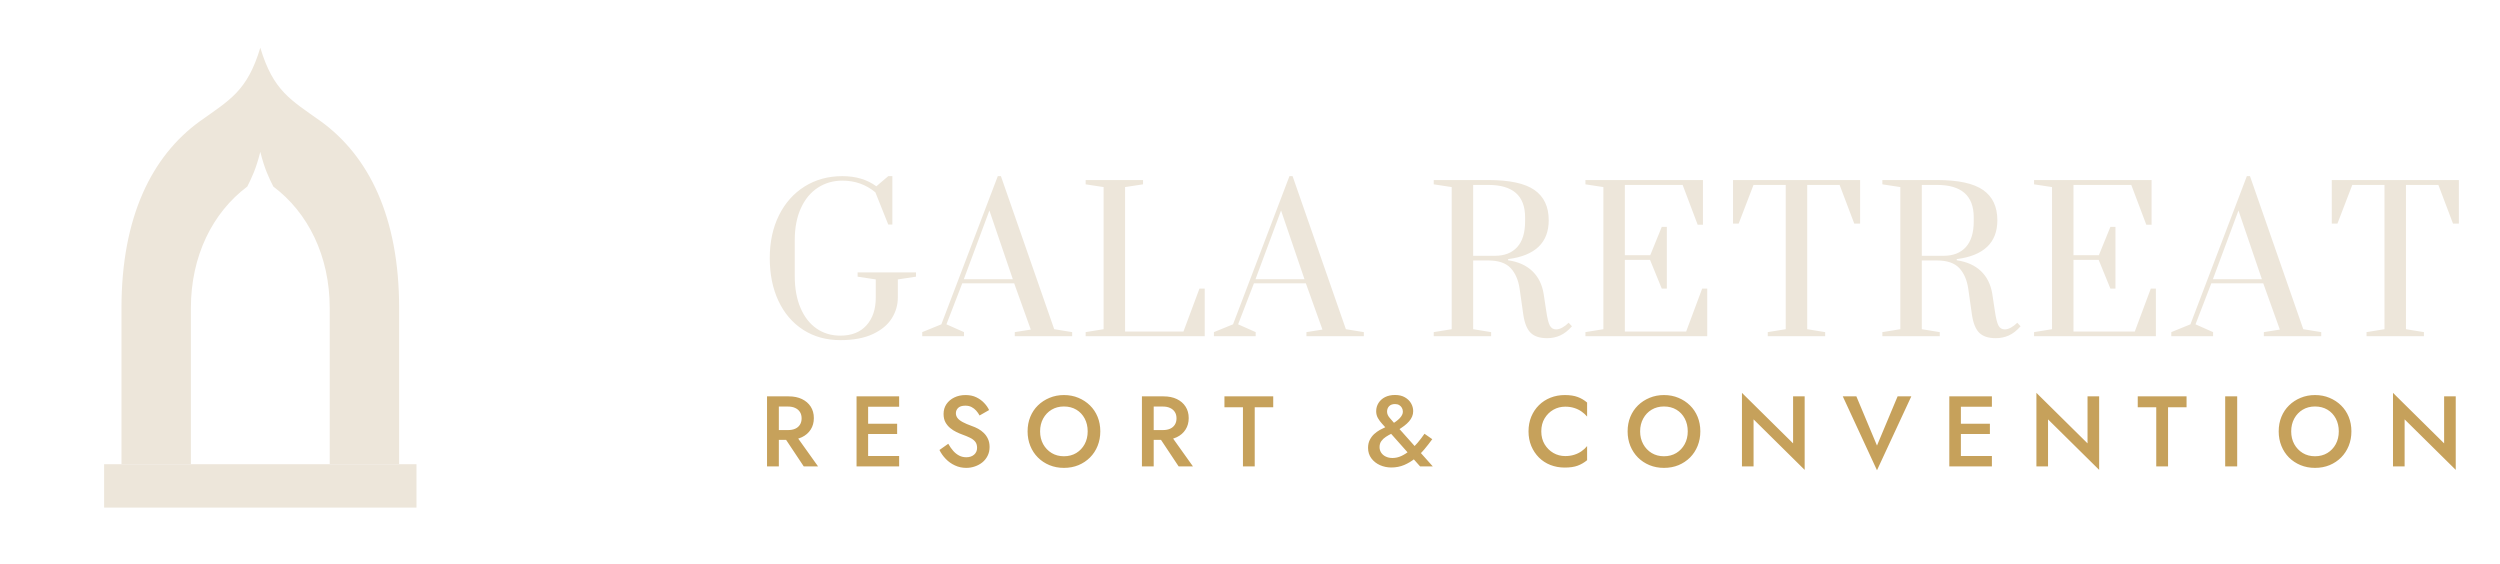
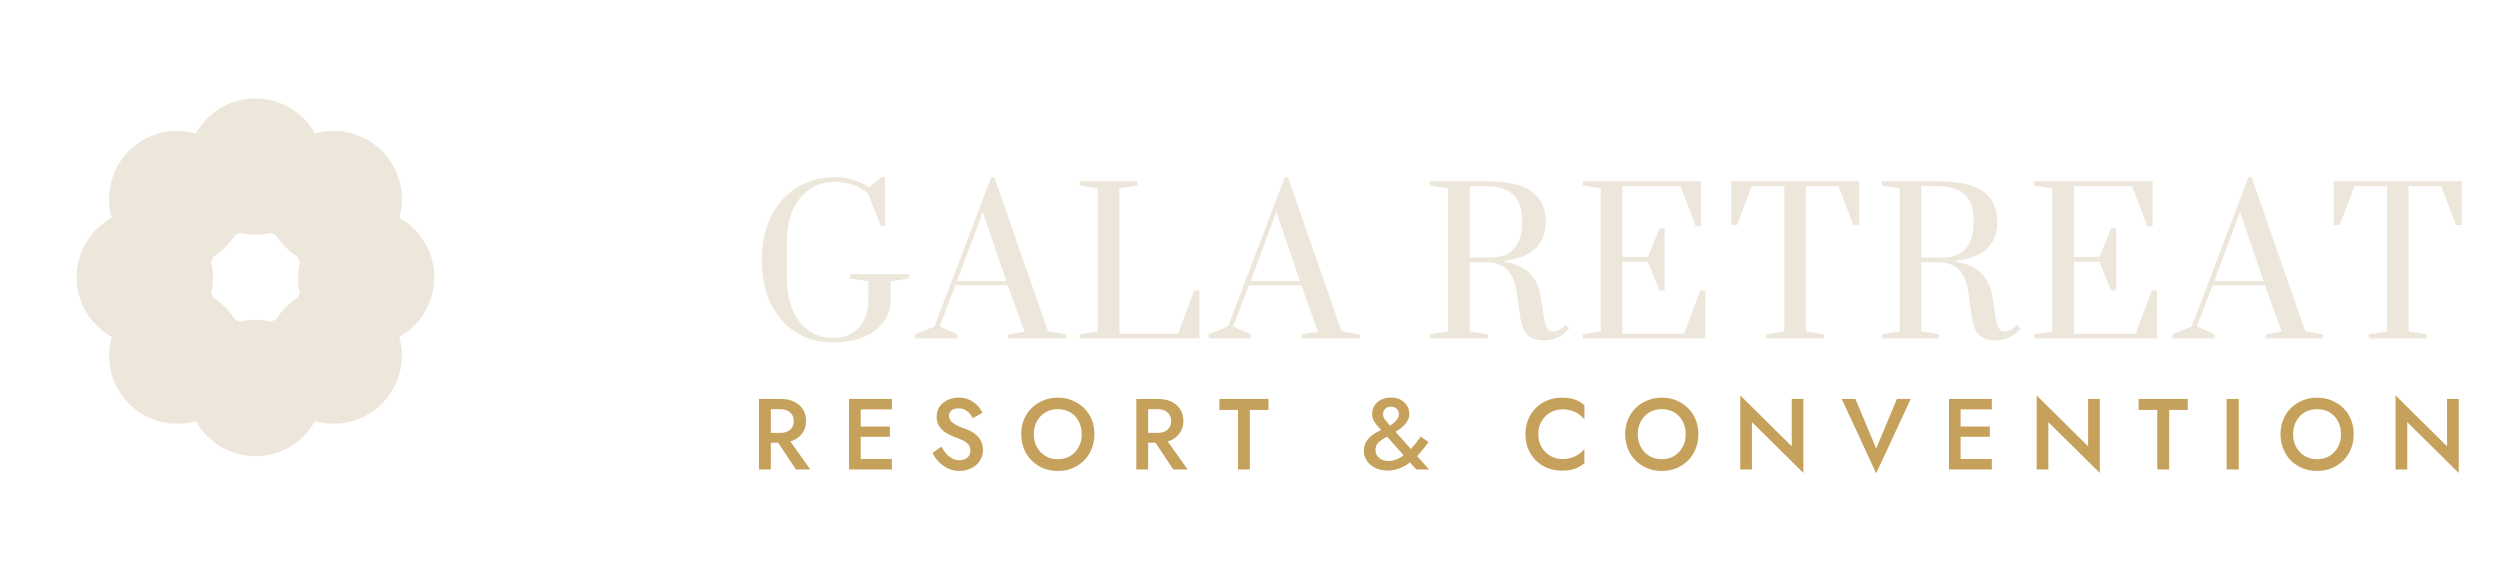
- <svg xmlns="http://www.w3.org/2000/svg" viewBox="0 0 461 104" width="461" height="104" role="img" aria-label="Gala Retreat, Resort and Convention">
-   <g transform="translate(0 4) scale(0.8)">
-     <g transform="translate(0 8)" fill="#EDE6DA">
-       <path fill-rule="evenodd" d="M28 94 L28 58 C28 37 35 23 46 15 C53 10 57 8 60 -2 C63 8 67 10 74 15 C85 23 92 37 92 58 L92 94 Z M44 94 L44 58 C44 46 49 36 57 30 C58 28 59 26 60 22 C61 26 62 28 63 30 C71 36 76 46 76 58 L76 94 Z" />
-       <path d="M24 94 L96 94 L96 104 L24 104 Z" />
-     </g>
+ <svg xmlns="http://www.w3.org/2000/svg" viewBox="0 0 458 104" width="458" height="104" role="img" aria-label="Gala Retreat, Resort and Convention">
+   <g transform="translate(0 4) scale(0.78)">
+     <path fill="#EDE6DA" d="M44.00 34 a16 16 0 1 0 32.00 0 a16 16 0 1 0 -32.00 0 Z M62.38 41.615 a16 16 0 1 0 32.00 0 a16 16 0 1 0 -32.00 0 Z M70.00 60 a16 16 0 1 0 32.00 0 a16 16 0 1 0 -32.00 0 Z M62.38 78.385 a16 16 0 1 0 32.00 0 a16 16 0 1 0 -32.00 0 Z M44.00 86 a16 16 0 1 0 32.00 0 a16 16 0 1 0 -32.00 0 Z M25.62 78.385 a16 16 0 1 0 32.00 0 a16 16 0 1 0 -32.00 0 Z M18.00 60 a16 16 0 1 0 32.00 0 a16 16 0 1 0 -32.00 0 Z M25.62 41.615 a16 16 0 1 0 32.00 0 a16 16 0 1 0 -32.00 0 Z M34.00 60 a26 26 0 1 0 52.00 0 a26 26 0 1 0 -52.00 0 Z M49.00 60 a11 11 0 1 1 22.00 0 a11 11 0 1 1 -22.00 0 Z" />
  </g>
-   <path transform="translate(140.0 62) scale(0.36)" d="M41.60 2Q30.70 2 22.50-3.30Q14.30-8.60 9.85-18.10Q5.40-27.60 5.40-40Q5.40-52.40 10.10-61.90Q14.80-71.40 23.25-76.70Q31.70-82 42.60-82Q52.90-82 60-76.80L66.10-82L68.20-82L68.20-57.20L66.10-57.20L59.50-73.70Q52.30-79.70 42.60-79.70Q35.60-79.70 30.05-76.10Q24.50-72.50 21.35-65.60Q18.20-58.70 18.20-49.20L18.20-30.90Q18.20-21.40 21.15-14.50Q24.10-7.60 29.35-3.95Q34.60-0.30 41.60-0.30Q50.20-0.30 54.95-5.60Q59.70-10.90 59.70-19.80L59.70-29.10L50.40-30.50L50.40-32.70L80.30-32.70L80.30-30.50L71-29.10L71-19.80Q71-14.10 67.90-9.15Q64.80-4.20 58.20-1.10Q51.60 2 41.60 2M104.90 0L83.50 0L83.50-2.10L93.30-6.10L122.20-82L123.80-82L151.10-3.60L160.30-2.10L160.30 0L130.90 0L130.90-2.10L139.10-3.40L130.60-27.10L104-27.10L95.90-6.10L104.90-2.10L104.90 0M117.90-64.40L104.80-29.20L129.90-29.20L117.90-64.40M228.20 0L167.20 0L167.20-2.10L176.40-3.60L176.40-76.40L167.20-77.80L167.20-80L196.60-80L196.60-77.80L187.40-76.40L187.40-2.40L217.30-2.40L225.50-24.40L228.20-24.40L228.20 0M254.30 0L232.90 0L232.90-2.10L242.70-6.10L271.60-82L273.20-82L300.50-3.60L309.70-2.10L309.70 0L280.30 0L280.30-2.10L288.50-3.40L280-27.10L253.40-27.10L245.30-6.10L254.30-2.10L254.30 0M267.30-64.40L254.20-29.20L279.30-29.20L267.30-64.40M403.60 1Q398 1 395.20-1.70Q392.40-4.40 391.40-10.90L389.50-24.30Q388.50-31.10 384.85-34.95Q381.20-38.80 373.50-38.80L365.70-38.80L365.70-3.60L374.90-2.10L374.90 0L345.50 0L345.50-2.10L354.70-3.60L354.70-76.40L345.50-77.80L345.50-80L373.50-80Q389.80-80 397.10-74.90Q404.40-69.80 404.40-59.40Q404.40-42.20 383.60-39.50L383.60-38.90Q391.30-37.80 395.95-33.40Q400.60-29 401.80-21.70L403.10-13.10Q403.90-7.50 404.95-5.50Q406-3.50 408.20-3.50Q409.70-3.50 411.40-4.45Q413.10-5.40 414.60-6.90L416.30-5.10Q413.40-1.80 410.30-0.40Q407.20 1 403.60 1M365.70-41.20L376.90-41.20Q384.20-41.20 388.25-45.65Q392.30-50.10 392.30-58.80L392.30-60.90Q392.30-77.50 373.50-77.50L365.70-77.50L365.70-41.20M485.60 0L423.20 0L423.20-2.10L432.40-3.60L432.40-76.40L423.20-77.80L423.20-80L483.40-80L483.40-57.10L480.70-57.10L473-77.50L443.40-77.50L443.40-41.50L456.40-41.50L462.30-56L464.90-56L464.90-24.40L462.30-24.40L456.30-39.10L443.40-39.10L443.40-2.40L474.80-2.40L483-24.40L485.60-24.40L485.60 0M546 0L516.60 0L516.60-2.10L525.80-3.60L525.80-77.50L509.30-77.50L501.70-57.70L498.80-57.70L498.80-80L563.90-80L563.90-57.70L560.90-57.70L553.40-77.50L536.80-77.50L536.80-3.60L546-2.10L546 0M633.40 1Q627.80 1 625-1.70Q622.20-4.40 621.20-10.90L619.30-24.30Q618.30-31.10 614.65-34.95Q611-38.80 603.30-38.80L595.50-38.80L595.50-3.60L604.70-2.10L604.70 0L575.30 0L575.30-2.10L584.50-3.60L584.50-76.40L575.30-77.80L575.30-80L603.30-80Q619.60-80 626.90-74.90Q634.20-69.80 634.20-59.40Q634.20-42.20 613.40-39.50L613.40-38.90Q621.10-37.80 625.75-33.40Q630.40-29 631.60-21.70L632.90-13.10Q633.70-7.50 634.75-5.50Q635.80-3.50 638-3.50Q639.50-3.50 641.20-4.45Q642.90-5.40 644.40-6.90L646.10-5.10Q643.20-1.80 640.10-0.40Q637 1 633.40 1M595.50-41.20L606.70-41.20Q614-41.20 618.05-45.65Q622.10-50.10 622.10-58.80L622.10-60.90Q622.10-77.50 603.30-77.50L595.50-77.50L595.50-41.20M715.40 0L653 0L653-2.10L662.20-3.60L662.20-76.40L653-77.80L653-80L713.20-80L713.20-57.10L710.50-57.10L702.80-77.50L673.20-77.50L673.20-41.50L686.20-41.50L692.10-56L694.70-56L694.70-24.40L692.10-24.40L686.10-39.10L673.20-39.10L673.20-2.40L704.60-2.40L712.80-24.40L715.40-24.40L715.40 0M744.70 0L723.30 0L723.30-2.10L733.10-6.10L762-82L763.60-82L790.90-3.60L800.10-2.10L800.10 0L770.70 0L770.70-2.10L778.90-3.40L770.40-27.10L743.80-27.10L735.70-6.10L744.70-2.10L744.70 0M757.70-64.40L744.60-29.20L769.70-29.20L757.70-64.40M852.70 0L823.30 0L823.30-2.10L832.50-3.60L832.50-77.50L816-77.50L808.40-57.70L805.50-57.70L805.50-80L870.60-80L870.60-57.70L867.60-57.70L860.10-77.50L843.50-77.50L843.50-3.60L852.70-2.10" fill="#EDE6DA" />
-   <path transform="translate(140.0 86) scale(0.7094)" d="M9.10-8.68L5.80-8.68L11.57 0L15.29 0L9.10-8.68M5.10-18.20L2.03-18.20L2.03 0L5.10 0L5.10-18.20M3.85-18.20L3.85-15.55L7.51-15.55Q8.58-15.55 9.36-15.18Q10.14-14.82 10.58-14.14Q11.02-13.47 11.02-12.48Q11.02-11.52 10.58-10.83Q10.14-10.14 9.36-9.79Q8.58-9.44 7.51-9.44L3.85-9.44L3.85-6.89L7.64-6.89Q9.65-6.89 11.10-7.59Q12.56-8.29 13.38-9.57Q14.20-10.84 14.20-12.56Q14.20-14.27 13.38-15.54Q12.56-16.80 11.10-17.50Q9.65-18.20 7.64-18.20L3.85-18.20M27.20-2.70L27.20 0L36.37 0L36.37-2.70L27.20-2.70M27.20-18.20L27.20-15.50L36.37-15.50L36.37-18.20L27.20-18.20M27.20-11.08L27.20-8.42L35.85-8.42L35.85-11.08L27.20-11.08M28.31-18.20L25.30-18.20L25.30 0L28.31 0L28.31-18.20M49.14-5.88L46.85-4.26Q47.45-3.02 48.48-1.95Q49.50-0.88 50.87-0.25Q52.23 0.39 53.82 0.39Q54.99 0.39 56.07 0.01Q57.15-0.36 58.01-1.05Q58.86-1.74 59.37-2.76Q59.88-3.77 59.88-5.04Q59.88-6.24 59.46-7.14Q59.05-8.03 58.38-8.68Q57.72-9.33 56.90-9.78Q56.08-10.22 55.25-10.50Q53.79-11.02 52.88-11.52Q51.97-12.01 51.54-12.57Q51.12-13.13 51.12-13.83Q51.12-14.61 51.71-15.20Q52.31-15.78 53.59-15.78Q54.50-15.78 55.18-15.43Q55.87-15.08 56.39-14.50Q56.91-13.91 57.28-13.23L59.75-14.64Q59.31-15.60 58.47-16.48Q57.64-17.37 56.45-17.95Q55.25-18.54 53.64-18.54Q52-18.54 50.71-17.91Q49.43-17.29 48.67-16.19Q47.92-15.08 47.92-13.62Q47.92-12.35 48.41-11.45Q48.91-10.56 49.66-9.95Q50.41-9.33 51.25-8.93Q52.08-8.53 52.75-8.29Q53.90-7.88 54.78-7.45Q55.67-7.02 56.15-6.41Q56.63-5.80 56.63-4.81Q56.63-3.72 55.85-3.04Q55.07-2.37 53.82-2.37Q52.81-2.37 51.96-2.81Q51.12-3.25 50.43-4.03Q49.74-4.81 49.14-5.88M73.01-9.10Q73.01-10.97 73.81-12.44Q74.62-13.91 76.01-14.74Q77.40-15.57 79.20-15.57Q81.04-15.57 82.43-14.74Q83.82-13.91 84.60-12.44Q85.38-10.97 85.38-9.10Q85.38-7.23 84.59-5.77Q83.80-4.32 82.41-3.47Q81.02-2.63 79.20-2.63Q77.40-2.63 76.01-3.47Q74.62-4.32 73.81-5.77Q73.01-7.23 73.01-9.10M69.76-9.10Q69.76-7.07 70.46-5.33Q71.16-3.59 72.44-2.31Q73.71-1.04 75.44-0.32Q77.17 0.39 79.20 0.39Q81.28 0.39 82.99-0.32Q84.71-1.04 85.98-2.31Q87.26-3.59 87.96-5.33Q88.66-7.07 88.66-9.10Q88.66-11.15 87.96-12.87Q87.26-14.59 85.97-15.85Q84.68-17.11 82.97-17.82Q81.25-18.54 79.20-18.54Q77.19-18.54 75.47-17.82Q73.74-17.11 72.45-15.85Q71.16-14.59 70.46-12.87Q69.76-11.15 69.76-9.10M106.55-8.68L103.25-8.68L109.02 0L112.74 0L106.55-8.68M102.54-18.20L99.48-18.20L99.48 0L102.54 0L102.54-18.20M101.30-18.20L101.30-15.55L104.96-15.55Q106.03-15.55 106.81-15.18Q107.59-14.82 108.03-14.14Q108.47-13.47 108.47-12.48Q108.47-11.52 108.03-10.83Q107.59-10.14 106.81-9.79Q106.03-9.44 104.96-9.44L101.30-9.44L101.30-6.89L105.09-6.89Q107.09-6.89 108.55-7.59Q110.01-8.29 110.82-9.57Q111.64-10.84 111.64-12.56Q111.64-14.27 110.82-15.54Q110.01-16.80 108.55-17.50Q107.09-18.20 105.09-18.20L101.30-18.20M120.93-18.20L120.93-15.37L125.74-15.37L125.74 0L128.80 0L128.80-15.37L133.61-15.37L133.61-18.20L120.93-18.20M163.02-9.85L171.78 0L175.08 0L165.46-10.79Q164.58-11.80 163.89-12.60Q163.20-13.39 163.20-14.22Q163.20-15.08 163.73-15.64Q164.27-16.20 165.26-16.20Q165.91-16.20 166.36-15.93Q166.82-15.65 167.06-15.21Q167.31-14.77 167.31-14.20Q167.31-13.39 166.49-12.52Q165.67-11.65 164.22-10.87Q163.70-10.61 162.93-10.27Q162.16-9.93 161.34-9.48Q160.52-9.02 159.83-8.39Q159.15-7.75 158.70-6.86Q158.26-5.98 158.26-4.81Q158.26-3.25 159.12-2.09Q159.98-0.94 161.36-0.32Q162.73 0.29 164.32 0.29Q166.11 0.29 167.65-0.36Q169.18-1.01 170.48-2.07Q171.78-3.12 172.89-4.43Q173.99-5.75 174.95-7.07L172.93-8.48Q172.07-7.23 171.11-6.10Q170.14-4.97 169.09-4.10Q168.04-3.22 166.92-2.70Q165.80-2.18 164.61-2.18Q163.62-2.18 162.86-2.55Q162.11-2.91 161.68-3.55Q161.25-4.19 161.25-5.02Q161.25-5.93 161.71-6.57Q162.16-7.20 162.88-7.67Q163.59-8.14 164.40-8.53Q165.20-8.92 165.91-9.36Q166.89-9.96 167.65-10.53Q168.40-11.10 168.92-11.70Q169.44-12.30 169.71-12.95Q169.99-13.60 169.99-14.35Q169.99-15.44 169.44-16.39Q168.90-17.34 167.84-17.95Q166.79-18.56 165.28-18.56Q163.80-18.56 162.69-18.01Q161.59-17.45 160.98-16.48Q160.37-15.52 160.37-14.33Q160.37-13.36 160.82-12.56Q161.28-11.75 161.90-11.09Q162.53-10.43 163.02-9.85M203.29-9.10Q203.29-11.05 204.16-12.49Q205.04-13.94 206.44-14.73Q207.84-15.52 209.51-15.52Q210.81-15.52 211.86-15.18Q212.91-14.85 213.75-14.26Q214.58-13.68 215.20-12.95L215.20-16.59Q214.08-17.55 212.74-18.04Q211.41-18.54 209.40-18.54Q207.40-18.54 205.67-17.85Q203.94-17.16 202.67-15.90Q201.40-14.64 200.68-12.91Q199.97-11.18 199.97-9.10Q199.97-7.05 200.68-5.32Q201.40-3.59 202.67-2.31Q203.94-1.04 205.67-0.36Q207.40 0.31 209.40 0.31Q211.41 0.31 212.74-0.18Q214.08-0.68 215.20-1.61L215.20-5.28Q214.58-4.52 213.75-3.94Q212.91-3.35 211.86-3.02Q210.81-2.68 209.51-2.68Q207.84-2.68 206.44-3.48Q205.04-4.29 204.16-5.73Q203.29-7.18 203.29-9.10M228.98-9.10Q228.98-10.97 229.79-12.44Q230.59-13.91 231.98-14.74Q233.38-15.57 235.17-15.57Q237.02-15.57 238.41-14.74Q239.80-13.91 240.58-12.44Q241.36-10.97 241.36-9.10Q241.36-7.23 240.56-5.77Q239.77-4.32 238.38-3.47Q236.99-2.63 235.17-2.63Q233.38-2.63 231.98-3.47Q230.59-4.32 229.79-5.77Q228.98-7.23 228.98-9.10M225.73-9.10Q225.73-7.07 226.43-5.33Q227.14-3.59 228.41-2.31Q229.68-1.04 231.41-0.32Q233.14 0.39 235.17 0.39Q237.25 0.39 238.97-0.32Q240.68-1.04 241.96-2.31Q243.23-3.59 243.93-5.33Q244.63-7.07 244.63-9.10Q244.63-11.15 243.93-12.87Q243.23-14.59 241.94-15.85Q240.66-17.11 238.94-17.82Q237.22-18.54 235.17-18.54Q233.17-18.54 231.44-17.82Q229.71-17.11 228.42-15.85Q227.14-14.59 226.43-12.87Q225.73-11.15 225.73-9.10M271.75-18.20L268.74-18.20L268.74-5.98L255.45-19.11L255.45 0L258.47 0L258.47-12.22L271.75 0.91L271.75-18.20M295.91-18.20L290.55-5.41L285.19-18.20L281.66-18.20L290.55 1.01L299.47-18.20L295.91-18.20M311.25-2.70L311.25 0L320.42 0L320.42-2.70L311.25-2.70M311.25-18.20L311.25-15.50L320.42-15.50L320.42-18.20L311.25-18.20M311.25-11.08L311.25-8.42L319.90-8.42L319.90-11.08L311.25-11.08M312.36-18.20L309.35-18.20L309.35 0L312.36 0L312.36-18.20M348.30-18.20L345.28-18.20L345.28-5.98L331.99-19.11L331.99 0L335.01 0L335.01-12.22L348.30 0.91L348.30-18.20M358.33-18.20L358.33-15.37L363.14-15.37L363.14 0L366.21 0L366.21-15.37L371.02-15.37L371.02-18.20L358.33-18.20M384.18-18.20L381.06-18.20L381.06 0L384.18 0L384.18-18.20M398.22-9.10Q398.22-10.97 399.02-12.44Q399.83-13.91 401.22-14.74Q402.61-15.57 404.40-15.57Q406.25-15.57 407.64-14.74Q409.03-13.91 409.81-12.44Q410.59-10.97 410.59-9.10Q410.59-7.23 409.80-5.77Q409.01-4.32 407.62-3.47Q406.22-2.63 404.40-2.63Q402.61-2.63 401.22-3.47Q399.83-4.32 399.02-5.77Q398.22-7.23 398.22-9.10M394.97-9.10Q394.97-7.07 395.67-5.33Q396.37-3.59 397.64-2.31Q398.92-1.04 400.65-0.32Q402.38 0.39 404.40 0.39Q406.48 0.39 408.20-0.32Q409.92-1.04 411.19-2.31Q412.46-3.59 413.17-5.33Q413.87-7.07 413.87-9.10Q413.87-11.15 413.17-12.87Q412.46-14.59 411.18-15.85Q409.89-17.11 408.17-17.82Q406.46-18.54 404.40-18.54Q402.40-18.54 400.67-17.82Q398.94-17.11 397.66-15.85Q396.37-14.59 395.67-12.87Q394.97-11.15 394.97-9.10M440.99-18.20L437.97-18.20L437.97-5.98L424.68-19.11L424.68 0L427.70 0L427.70-12.22L440.99 0.91" fill="#C6A15B" />
+   <path transform="translate(137.6 62) scale(0.36)" d="M41.60 2Q30.70 2 22.50-3.30Q14.30-8.60 9.85-18.10Q5.40-27.60 5.40-40Q5.40-52.40 10.10-61.90Q14.80-71.40 23.25-76.70Q31.70-82 42.60-82Q52.90-82 60-76.80L66.10-82L68.20-82L68.20-57.20L66.10-57.20L59.50-73.70Q52.30-79.70 42.60-79.70Q35.60-79.70 30.05-76.10Q24.50-72.50 21.35-65.60Q18.20-58.70 18.20-49.20L18.20-30.90Q18.20-21.40 21.15-14.50Q24.10-7.60 29.35-3.95Q34.60-0.30 41.60-0.30Q50.20-0.30 54.95-5.60Q59.70-10.90 59.70-19.80L59.70-29.10L50.40-30.50L50.40-32.70L80.30-32.70L80.30-30.50L71-29.10L71-19.80Q71-14.10 67.90-9.15Q64.80-4.20 58.20-1.10Q51.60 2 41.60 2M104.90 0L83.50 0L83.50-2.10L93.30-6.10L122.20-82L123.80-82L151.10-3.60L160.30-2.10L160.30 0L130.90 0L130.90-2.10L139.10-3.40L130.60-27.10L104-27.10L95.90-6.10L104.90-2.10L104.90 0M117.90-64.40L104.80-29.20L129.90-29.20L117.90-64.40M228.20 0L167.20 0L167.20-2.10L176.40-3.60L176.40-76.40L167.20-77.80L167.20-80L196.60-80L196.60-77.80L187.40-76.40L187.40-2.40L217.30-2.40L225.50-24.40L228.20-24.40L228.20 0M254.30 0L232.90 0L232.90-2.10L242.70-6.10L271.60-82L273.20-82L300.50-3.60L309.70-2.10L309.70 0L280.30 0L280.30-2.10L288.50-3.40L280-27.10L253.40-27.10L245.30-6.10L254.30-2.10L254.30 0M267.30-64.40L254.20-29.20L279.30-29.20L267.30-64.40M403.60 1Q398 1 395.20-1.70Q392.40-4.40 391.40-10.90L389.50-24.30Q388.50-31.10 384.85-34.95Q381.20-38.80 373.50-38.80L365.70-38.80L365.70-3.60L374.90-2.10L374.90 0L345.50 0L345.50-2.10L354.70-3.60L354.70-76.40L345.50-77.80L345.50-80L373.50-80Q389.80-80 397.10-74.90Q404.40-69.80 404.40-59.40Q404.40-42.20 383.60-39.50L383.60-38.90Q391.30-37.80 395.95-33.40Q400.60-29 401.80-21.70L403.10-13.10Q403.90-7.50 404.95-5.50Q406-3.50 408.20-3.50Q409.70-3.50 411.40-4.45Q413.10-5.40 414.60-6.90L416.30-5.10Q413.40-1.80 410.30-0.40Q407.20 1 403.60 1M365.70-41.20L376.90-41.20Q384.20-41.20 388.25-45.65Q392.30-50.10 392.30-58.80L392.30-60.90Q392.30-77.50 373.50-77.50L365.70-77.50L365.70-41.20M485.60 0L423.20 0L423.20-2.10L432.40-3.60L432.40-76.40L423.20-77.80L423.20-80L483.40-80L483.40-57.10L480.70-57.10L473-77.50L443.40-77.50L443.40-41.50L456.40-41.50L462.30-56L464.90-56L464.90-24.40L462.30-24.40L456.30-39.10L443.40-39.10L443.40-2.40L474.80-2.40L483-24.40L485.60-24.40L485.60 0M546 0L516.60 0L516.60-2.10L525.80-3.60L525.80-77.50L509.30-77.50L501.70-57.70L498.80-57.70L498.80-80L563.90-80L563.90-57.70L560.90-57.70L553.40-77.50L536.80-77.50L536.80-3.60L546-2.10L546 0M633.40 1Q627.80 1 625-1.70Q622.20-4.40 621.20-10.90L619.30-24.30Q618.30-31.10 614.65-34.95Q611-38.80 603.30-38.80L595.50-38.80L595.50-3.60L604.70-2.10L604.70 0L575.30 0L575.30-2.10L584.50-3.60L584.50-76.40L575.30-77.80L575.30-80L603.30-80Q619.60-80 626.90-74.90Q634.20-69.80 634.20-59.40Q634.20-42.20 613.40-39.50L613.40-38.90Q621.10-37.80 625.75-33.40Q630.40-29 631.60-21.70L632.90-13.10Q633.70-7.50 634.75-5.50Q635.80-3.50 638-3.50Q639.50-3.50 641.20-4.45Q642.90-5.40 644.40-6.90L646.10-5.10Q643.20-1.80 640.10-0.40Q637 1 633.40 1M595.50-41.20L606.70-41.20Q614-41.20 618.05-45.65Q622.10-50.10 622.10-58.80L622.10-60.90Q622.10-77.50 603.30-77.50L595.50-77.50L595.50-41.20M715.40 0L653 0L653-2.10L662.20-3.60L662.20-76.40L653-77.80L653-80L713.20-80L713.20-57.10L710.50-57.10L702.80-77.50L673.20-77.50L673.20-41.50L686.20-41.50L692.10-56L694.70-56L694.70-24.40L692.10-24.40L686.10-39.10L673.20-39.10L673.20-2.40L704.60-2.40L712.80-24.40L715.40-24.40L715.40 0M744.70 0L723.30 0L723.30-2.10L733.10-6.10L762-82L763.60-82L790.90-3.60L800.10-2.10L800.10 0L770.70 0L770.70-2.10L778.90-3.40L770.40-27.10L743.80-27.10L735.70-6.10L744.70-2.10L744.70 0M757.70-64.40L744.60-29.20L769.70-29.20L757.70-64.40M852.70 0L823.30 0L823.30-2.10L832.50-3.60L832.50-77.50L816-77.50L808.40-57.70L805.50-57.70L805.50-80L870.60-80L870.60-57.70L867.60-57.70L860.10-77.50L843.50-77.50L843.50-3.60L852.70-2.10" fill="#EDE6DA" />
+   <path transform="translate(137.6 86) scale(0.7094)" d="M9.10-8.68L5.80-8.68L11.57 0L15.29 0L9.10-8.68M5.10-18.20L2.03-18.20L2.03 0L5.10 0L5.10-18.20M3.85-18.20L3.85-15.55L7.51-15.55Q8.58-15.55 9.36-15.18Q10.14-14.82 10.58-14.14Q11.02-13.47 11.02-12.48Q11.02-11.52 10.58-10.83Q10.14-10.14 9.36-9.79Q8.58-9.44 7.51-9.44L3.85-9.44L3.85-6.89L7.64-6.89Q9.65-6.89 11.10-7.59Q12.56-8.29 13.38-9.57Q14.20-10.84 14.20-12.56Q14.20-14.27 13.38-15.54Q12.56-16.80 11.10-17.50Q9.65-18.20 7.64-18.20L3.85-18.20M27.20-2.70L27.20 0L36.37 0L36.37-2.70L27.20-2.70M27.20-18.20L27.20-15.50L36.37-15.50L36.37-18.20L27.20-18.20M27.20-11.08L27.20-8.42L35.85-8.42L35.85-11.08L27.20-11.08M28.31-18.20L25.30-18.20L25.30 0L28.31 0L28.31-18.20M49.14-5.88L46.85-4.26Q47.45-3.02 48.48-1.95Q49.50-0.88 50.87-0.25Q52.23 0.39 53.82 0.39Q54.99 0.39 56.07 0.01Q57.15-0.36 58.01-1.05Q58.86-1.74 59.37-2.76Q59.88-3.77 59.88-5.04Q59.88-6.24 59.46-7.14Q59.05-8.03 58.38-8.68Q57.72-9.33 56.90-9.78Q56.08-10.22 55.25-10.50Q53.79-11.02 52.88-11.52Q51.97-12.01 51.54-12.57Q51.12-13.13 51.12-13.83Q51.12-14.61 51.71-15.20Q52.31-15.78 53.59-15.78Q54.50-15.78 55.18-15.43Q55.87-15.08 56.39-14.50Q56.91-13.91 57.28-13.23L59.75-14.64Q59.31-15.60 58.47-16.48Q57.64-17.37 56.45-17.95Q55.25-18.54 53.64-18.54Q52-18.54 50.71-17.91Q49.43-17.29 48.67-16.19Q47.92-15.08 47.92-13.62Q47.92-12.35 48.41-11.45Q48.91-10.56 49.66-9.95Q50.41-9.33 51.25-8.93Q52.08-8.53 52.75-8.29Q53.90-7.88 54.78-7.45Q55.67-7.02 56.15-6.41Q56.63-5.80 56.63-4.81Q56.63-3.72 55.85-3.04Q55.07-2.37 53.82-2.37Q52.81-2.37 51.96-2.81Q51.12-3.25 50.43-4.03Q49.74-4.81 49.14-5.88M73.01-9.10Q73.01-10.97 73.81-12.44Q74.62-13.91 76.01-14.74Q77.40-15.57 79.20-15.57Q81.04-15.57 82.43-14.74Q83.82-13.91 84.60-12.44Q85.38-10.97 85.38-9.10Q85.38-7.23 84.59-5.77Q83.80-4.32 82.41-3.47Q81.02-2.63 79.20-2.63Q77.40-2.63 76.01-3.47Q74.62-4.32 73.81-5.77Q73.01-7.23 73.01-9.10M69.76-9.10Q69.76-7.07 70.46-5.33Q71.16-3.59 72.44-2.31Q73.71-1.04 75.44-0.32Q77.17 0.39 79.20 0.39Q81.28 0.39 82.99-0.32Q84.71-1.04 85.98-2.31Q87.26-3.59 87.96-5.33Q88.66-7.07 88.66-9.10Q88.66-11.15 87.96-12.87Q87.26-14.59 85.97-15.85Q84.68-17.11 82.97-17.82Q81.25-18.54 79.20-18.54Q77.19-18.54 75.47-17.82Q73.74-17.11 72.45-15.85Q71.16-14.59 70.46-12.87Q69.76-11.15 69.76-9.10M106.55-8.68L103.25-8.68L109.02 0L112.74 0L106.55-8.68M102.54-18.20L99.48-18.20L99.48 0L102.54 0L102.54-18.20M101.30-18.20L101.30-15.55L104.96-15.55Q106.03-15.55 106.81-15.18Q107.59-14.82 108.03-14.14Q108.47-13.47 108.47-12.48Q108.47-11.52 108.03-10.83Q107.59-10.14 106.81-9.79Q106.03-9.44 104.96-9.44L101.30-9.44L101.30-6.89L105.09-6.89Q107.09-6.89 108.55-7.59Q110.01-8.29 110.82-9.57Q111.64-10.84 111.64-12.56Q111.64-14.27 110.82-15.54Q110.01-16.80 108.55-17.50Q107.09-18.20 105.09-18.20L101.30-18.20M120.93-18.20L120.93-15.37L125.74-15.37L125.74 0L128.80 0L128.80-15.37L133.61-15.37L133.61-18.20L120.93-18.20M163.02-9.85L171.78 0L175.08 0L165.46-10.79Q164.58-11.80 163.89-12.60Q163.20-13.39 163.20-14.22Q163.20-15.08 163.73-15.64Q164.27-16.20 165.26-16.20Q165.91-16.20 166.36-15.93Q166.82-15.65 167.06-15.21Q167.31-14.77 167.31-14.20Q167.31-13.39 166.49-12.52Q165.67-11.65 164.22-10.87Q163.70-10.61 162.93-10.27Q162.16-9.93 161.34-9.48Q160.52-9.02 159.83-8.39Q159.15-7.75 158.70-6.86Q158.26-5.98 158.26-4.81Q158.26-3.25 159.12-2.09Q159.98-0.94 161.36-0.32Q162.73 0.29 164.32 0.29Q166.11 0.29 167.65-0.36Q169.18-1.01 170.48-2.07Q171.78-3.12 172.89-4.43Q173.99-5.75 174.95-7.07L172.93-8.48Q172.07-7.23 171.11-6.10Q170.14-4.97 169.09-4.10Q168.04-3.22 166.92-2.70Q165.80-2.18 164.61-2.18Q163.62-2.18 162.86-2.55Q162.11-2.91 161.68-3.55Q161.25-4.19 161.25-5.02Q161.25-5.93 161.71-6.57Q162.16-7.20 162.88-7.67Q163.59-8.14 164.40-8.53Q165.20-8.92 165.91-9.36Q166.89-9.96 167.65-10.53Q168.40-11.10 168.92-11.70Q169.44-12.30 169.71-12.95Q169.99-13.60 169.99-14.35Q169.99-15.44 169.44-16.39Q168.90-17.34 167.84-17.95Q166.79-18.56 165.28-18.56Q163.80-18.56 162.69-18.01Q161.59-17.45 160.98-16.48Q160.37-15.52 160.37-14.33Q160.37-13.36 160.82-12.56Q161.28-11.75 161.90-11.09Q162.53-10.43 163.02-9.85M203.29-9.10Q203.29-11.05 204.16-12.49Q205.04-13.94 206.44-14.73Q207.84-15.52 209.51-15.52Q210.81-15.52 211.86-15.18Q212.91-14.85 213.75-14.26Q214.58-13.68 215.20-12.95L215.20-16.59Q214.08-17.55 212.74-18.04Q211.41-18.54 209.40-18.54Q207.40-18.54 205.67-17.85Q203.94-17.16 202.67-15.90Q201.40-14.64 200.68-12.91Q199.97-11.18 199.97-9.10Q199.97-7.05 200.68-5.32Q201.40-3.59 202.67-2.31Q203.94-1.04 205.67-0.36Q207.40 0.31 209.40 0.31Q211.41 0.31 212.74-0.18Q214.08-0.68 215.20-1.61L215.20-5.28Q214.58-4.52 213.75-3.94Q212.91-3.35 211.86-3.02Q210.81-2.68 209.51-2.68Q207.84-2.68 206.44-3.48Q205.04-4.29 204.16-5.73Q203.29-7.18 203.29-9.10M228.98-9.10Q228.98-10.97 229.79-12.44Q230.59-13.91 231.98-14.74Q233.38-15.57 235.17-15.57Q237.02-15.57 238.41-14.74Q239.80-13.91 240.58-12.44Q241.36-10.97 241.36-9.10Q241.36-7.23 240.56-5.77Q239.77-4.32 238.38-3.47Q236.99-2.63 235.17-2.63Q233.38-2.63 231.98-3.47Q230.59-4.32 229.79-5.77Q228.98-7.23 228.98-9.10M225.73-9.10Q225.73-7.07 226.43-5.33Q227.14-3.59 228.41-2.31Q229.68-1.04 231.41-0.32Q233.14 0.39 235.17 0.39Q237.25 0.39 238.97-0.32Q240.68-1.04 241.96-2.31Q243.23-3.59 243.93-5.33Q244.63-7.07 244.63-9.10Q244.63-11.15 243.93-12.87Q243.23-14.59 241.94-15.85Q240.66-17.11 238.94-17.82Q237.22-18.54 235.17-18.54Q233.17-18.54 231.44-17.82Q229.71-17.11 228.42-15.85Q227.14-14.59 226.43-12.87Q225.73-11.15 225.73-9.10M271.75-18.20L268.74-18.20L268.74-5.98L255.45-19.11L255.45 0L258.47 0L258.47-12.22L271.75 0.91L271.75-18.20M295.91-18.20L290.55-5.41L285.19-18.20L281.66-18.20L290.55 1.01L299.47-18.20L295.91-18.20M311.25-2.70L311.25 0L320.42 0L320.42-2.70L311.25-2.70M311.25-18.20L311.25-15.50L320.42-15.50L320.42-18.20L311.25-18.20M311.25-11.08L311.25-8.42L319.90-8.42L319.90-11.08L311.25-11.08M312.36-18.20L309.35-18.20L309.35 0L312.36 0L312.36-18.20M348.30-18.20L345.28-18.20L345.28-5.98L331.99-19.11L331.99 0L335.01 0L335.01-12.22L348.30 0.91L348.30-18.20M358.33-18.20L358.33-15.37L363.14-15.37L363.14 0L366.21 0L366.21-15.37L371.02-15.37L371.02-18.20L358.33-18.20M384.18-18.20L381.06-18.20L381.06 0L384.18 0L384.18-18.20M398.22-9.10Q398.22-10.97 399.02-12.44Q399.83-13.91 401.22-14.74Q402.61-15.57 404.40-15.57Q406.25-15.57 407.64-14.74Q409.03-13.91 409.81-12.44Q410.59-10.97 410.59-9.10Q410.59-7.23 409.80-5.77Q409.01-4.32 407.62-3.47Q406.22-2.63 404.40-2.63Q402.61-2.63 401.22-3.47Q399.83-4.32 399.02-5.77Q398.22-7.23 398.22-9.10M394.97-9.10Q394.97-7.07 395.67-5.33Q396.37-3.59 397.64-2.31Q398.92-1.04 400.65-0.32Q402.38 0.39 404.40 0.39Q406.48 0.39 408.20-0.32Q409.92-1.04 411.19-2.31Q412.46-3.59 413.17-5.33Q413.87-7.07 413.87-9.10Q413.87-11.15 413.17-12.87Q412.46-14.59 411.18-15.85Q409.89-17.11 408.17-17.82Q406.46-18.54 404.40-18.54Q402.40-18.54 400.67-17.82Q398.94-17.11 397.66-15.85Q396.37-14.59 395.67-12.87Q394.97-11.15 394.97-9.10M440.99-18.20L437.97-18.20L437.97-5.98L424.68-19.11L424.68 0L427.70 0L427.70-12.22L440.99 0.91" fill="#C6A15B" />
</svg>
